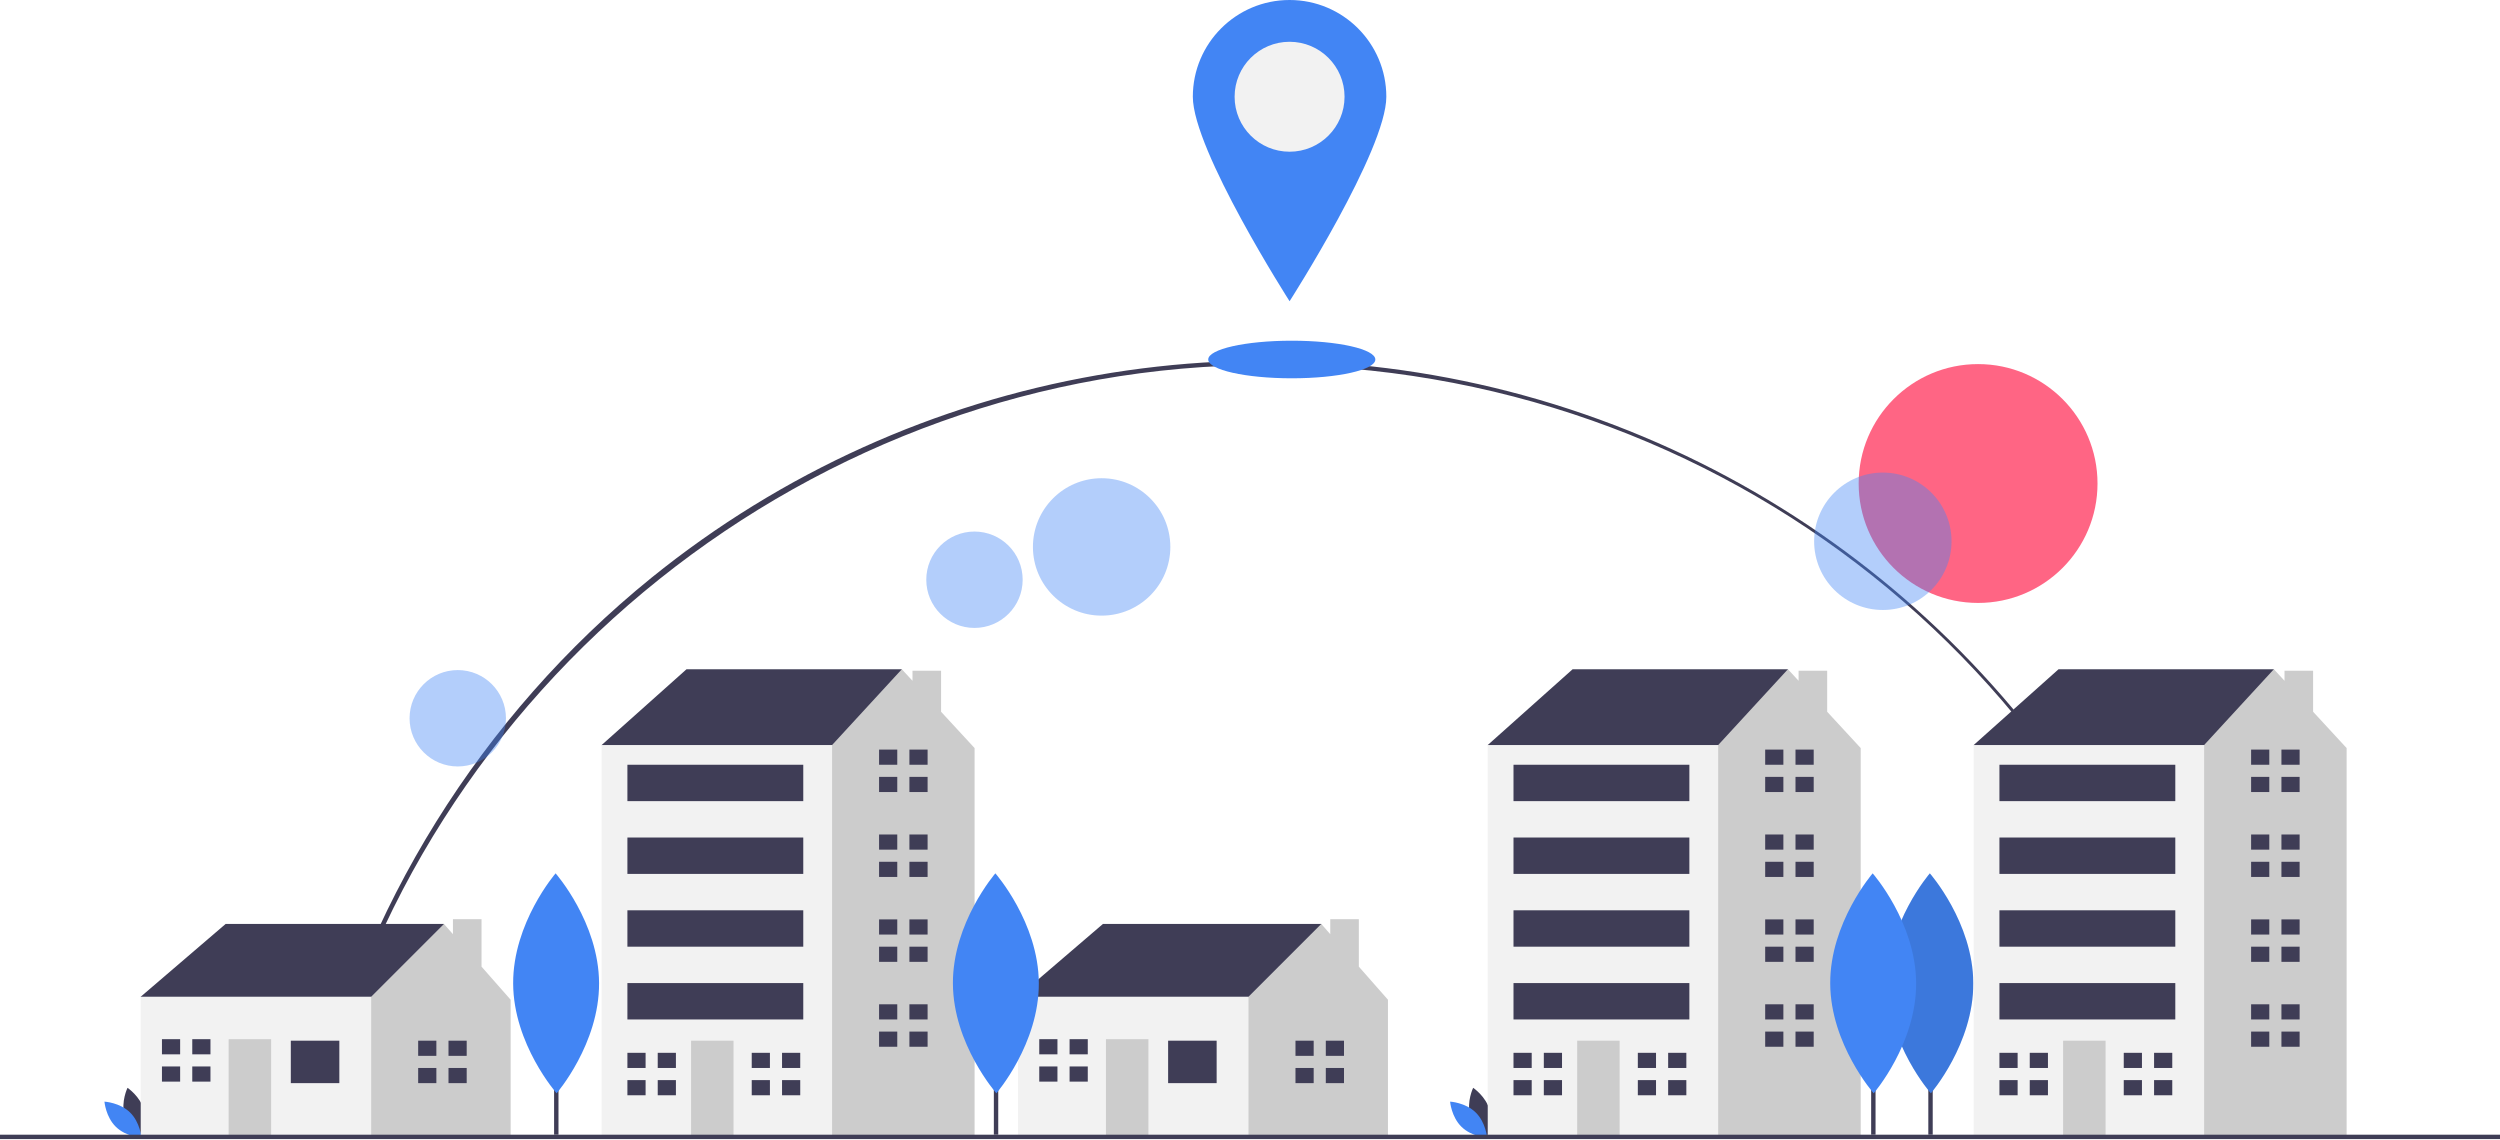
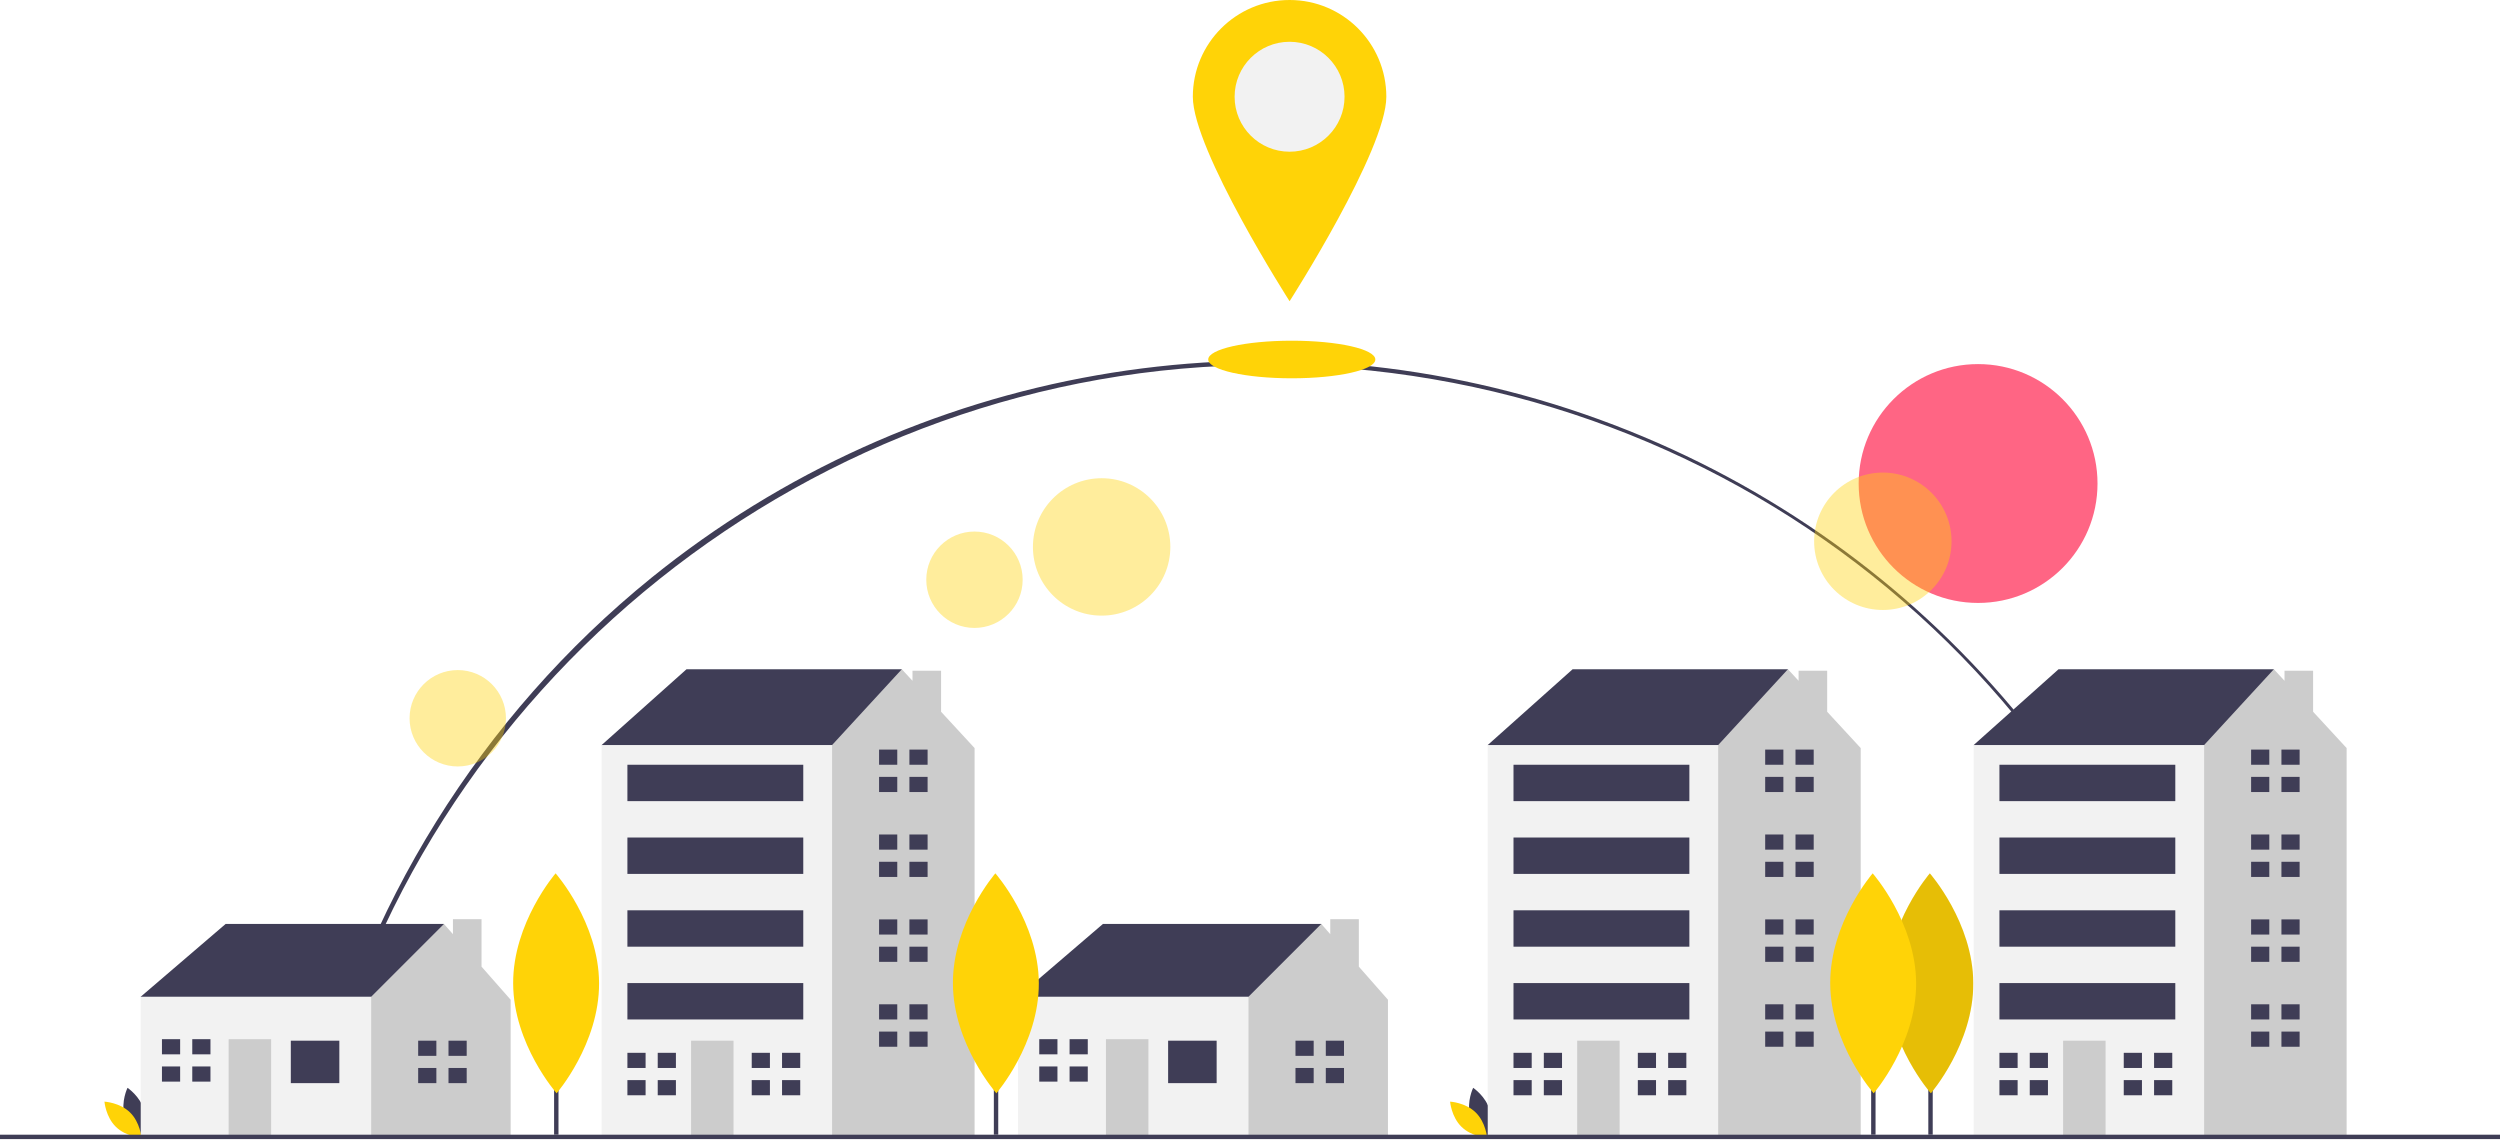
<svg xmlns="http://www.w3.org/2000/svg" id="a8904fed-7223-4ff2-9071-b444910320a0" data-name="Layer 1" width="1137" height="518.057" viewBox="0 0 1137 518.057">
  <path d="M175.764,701.583l-1.951-.439c21.756-96.751,76.43-184.609,153.951-247.392A444.114,444.114,0,0,1,1039.919,699.963l-1.949.443C991.916,498.197,814.695,356.972,607,356.972,402.026,356.972,220.666,501.901,175.764,701.583Z" transform="translate(-31.5 -190.9717)" fill="#3f3d56" />
  <circle cx="899.633" cy="219.903" r="54.315" fill="#ff6584" />
  <rect x="877" y="437.057" width="2" height="79" fill="#3f3d56" />
-   <path d="M928.958,638.096c.127,27.624-19.308,50.108-19.308,50.108s-19.642-22.304-19.769-49.928,19.308-50.108,19.308-50.108S928.83,610.472,928.958,638.096Z" transform="translate(-31.5 -190.9717)" fill="#4285f4" />
+   <path d="M928.958,638.096c.127,27.624-19.308,50.108-19.308,50.108s-19.642-22.304-19.769-49.928,19.308-50.108,19.308-50.108S928.83,610.472,928.958,638.096Z" transform="translate(-31.5 -190.9717)" fill="#ffd307" />
  <path d="M928.958,638.096c.127,27.624-19.308,50.108-19.308,50.108s-19.642-22.304-19.769-49.928,19.308-50.108,19.308-50.108S928.83,610.472,928.958,638.096Z" transform="translate(-31.5 -190.9717)" opacity="0.1" />
-   <circle cx="501.022" cy="248.742" r="31.248" fill="#4285f4" opacity="0.4" />
-   <circle cx="443.19" cy="263.666" r="21.92" fill="#4285f4" opacity="0.4" />
-   <circle cx="208.19" cy="326.666" r="21.92" fill="#4285f4" opacity="0.4" />
-   <circle cx="856.312" cy="246.171" r="31.248" fill="#4285f4" opacity="0.4" />
+   <circle cx="501.022" cy="248.742" r="31.248" fill="#ffd307" opacity="0.4" />
+   <circle cx="443.19" cy="263.666" r="21.92" fill="#ffd307" opacity="0.4" />
+   <circle cx="208.19" cy="326.666" r="21.92" fill="#ffd307" opacity="0.4" />
+   <circle cx="856.312" cy="246.171" r="31.248" fill="#ffd307" opacity="0.4" />
  <path d="M88.131,698.244c1.694,6.262,7.496,10.14,7.496,10.14s3.056-6.274,1.362-12.536-7.496-10.14-7.496-10.14S86.437,691.982,88.131,698.244Z" transform="translate(-31.5 -190.9717)" fill="#3f3d56" />
-   <path d="M90.62,696.898c4.648,4.525,5.216,11.481,5.216,11.481s-6.968-.38-11.617-4.905-5.216-11.481-5.216-11.481S85.972,692.374,90.62,696.898Z" transform="translate(-31.5 -190.9717)" fill="#4285f4" />
+   <path d="M90.62,696.898c4.648,4.525,5.216,11.481,5.216,11.481s-6.968-.38-11.617-4.905-5.216-11.481-5.216-11.481S85.972,692.374,90.62,696.898Z" transform="translate(-31.5 -190.9717)" fill="#ffd307" />
  <path d="M700.131,698.244c1.694,6.262,7.496,10.14,7.496,10.14s3.056-6.274,1.362-12.536-7.496-10.14-7.496-10.14S698.437,691.982,700.131,698.244Z" transform="translate(-31.5 -190.9717)" fill="#3f3d56" />
-   <path d="M702.62,696.898c4.648,4.525,5.216,11.481,5.216,11.481s-6.968-.38-11.617-4.905-5.216-11.481-5.216-11.481S697.971,692.374,702.62,696.898Z" transform="translate(-31.5 -190.9717)" fill="#4285f4" />
+   <path d="M702.62,696.898c4.648,4.525,5.216,11.481,5.216,11.481s-6.968-.38-11.617-4.905-5.216-11.481-5.216-11.481S697.971,692.374,702.62,696.898Z" transform="translate(-31.5 -190.9717)" fill="#ffd307" />
  <polygon points="68.137 460.203 64 453.308 102.614 420.21 201.908 420.21 201.908 429.863 166.052 468.478 124.679 476.752 68.137 460.203" fill="#3f3d56" />
  <polygon points="219 439.633 219 418.056 206 418.056 206 424.86 201.908 420.21 168.81 453.308 163.293 458.824 156.398 486.406 168.81 516.745 232.247 516.745 232.247 454.687 219 439.633" fill="#ccc" />
  <rect x="64" y="453.308" width="104.81" height="63.438" fill="#f2f2f2" />
  <rect x="132.264" y="473.304" width="22.065" height="19.307" fill="#3f3d56" />
  <rect x="103.993" y="472.615" width="19.307" height="44.13" fill="#ccc" />
  <polygon points="81.928 479.51 81.928 472.615 73.654 472.615 73.654 479.51 81.238 479.51 81.928 479.51" fill="#3f3d56" />
  <polygon points="81.238 485.026 73.654 485.026 73.654 491.922 81.928 491.922 81.928 485.026 81.238 485.026" fill="#3f3d56" />
  <rect x="87.444" y="472.615" width="8.274" height="6.895" fill="#3f3d56" />
  <rect x="87.444" y="485.026" width="8.274" height="6.895" fill="#3f3d56" />
  <polygon points="198.46 480.2 198.46 473.304 190.185 473.304 190.185 480.2 197.77 480.2 198.46 480.2" fill="#3f3d56" />
  <polygon points="197.77 485.716 190.185 485.716 190.185 492.611 198.46 492.611 198.46 485.716 197.77 485.716" fill="#3f3d56" />
  <rect x="203.976" y="473.304" width="8.274" height="6.895" fill="#3f3d56" />
  <rect x="203.976" y="485.716" width="8.274" height="6.895" fill="#3f3d56" />
  <polygon points="467.137 460.203 463 453.308 501.614 420.21 600.908 420.21 600.908 429.863 565.052 468.478 523.679 476.752 467.137 460.203" fill="#3f3d56" />
  <polygon points="618 439.633 618 418.056 605 418.056 605 424.86 600.908 420.21 567.81 453.308 562.293 458.824 555.398 486.406 567.81 516.745 631.247 516.745 631.247 454.687 618 439.633" fill="#ccc" />
  <rect x="463" y="453.308" width="104.81" height="63.438" fill="#f2f2f2" />
  <rect x="531.264" y="473.304" width="22.065" height="19.307" fill="#3f3d56" />
  <rect x="502.993" y="472.615" width="19.307" height="44.13" fill="#ccc" />
  <polygon points="480.928 479.51 480.928 472.615 472.654 472.615 472.654 479.51 480.238 479.51 480.928 479.51" fill="#3f3d56" />
  <polygon points="480.238 485.026 472.654 485.026 472.654 491.922 480.928 491.922 480.928 485.026 480.238 485.026" fill="#3f3d56" />
  <rect x="486.444" y="472.615" width="8.274" height="6.895" fill="#3f3d56" />
  <rect x="486.444" y="485.026" width="8.274" height="6.895" fill="#3f3d56" />
  <polygon points="597.46 480.2 597.46 473.304 589.185 473.304 589.185 480.2 596.77 480.2 597.46 480.2" fill="#3f3d56" />
  <polygon points="596.77 485.716 589.185 485.716 589.185 492.611 597.46 492.611 597.46 485.716 596.77 485.716" fill="#3f3d56" />
  <rect x="602.976" y="473.304" width="8.274" height="6.895" fill="#3f3d56" />
  <rect x="602.976" y="485.716" width="8.274" height="6.895" fill="#3f3d56" />
  <polygon points="280.515 344.361 273.62 338.844 312.234 304.367 410.148 304.367 410.148 334.707 346.711 377.459 280.515 344.361" fill="#3f3d56" />
  <polygon points="428 323.707 428 305.056 415 305.056 415 309.624 410.148 304.367 378.429 338.844 366.018 347.119 346.773 487.722 375.796 516.745 443.246 516.745 443.246 340.223 428 323.707" fill="#ccc" />
  <rect x="273.62" y="338.844" width="104.81" height="177.901" fill="#f2f2f2" />
  <rect x="314.302" y="473.304" width="19.307" height="43.441" fill="#ccc" />
  <polygon points="293.616 485.716 293.616 478.821 285.342 478.821 285.342 485.716 292.927 485.716 293.616 485.716" fill="#3f3d56" />
  <polygon points="292.927 491.232 285.342 491.232 285.342 498.128 293.616 498.128 293.616 491.232 292.927 491.232" fill="#3f3d56" />
  <rect x="299.132" y="478.821" width="8.274" height="6.895" fill="#3f3d56" />
  <rect x="299.132" y="491.232" width="8.274" height="6.895" fill="#3f3d56" />
  <polygon points="350.158 485.716 350.158 478.821 341.884 478.821 341.884 485.716 349.469 485.716 350.158 485.716" fill="#3f3d56" />
  <polygon points="349.469 491.232 341.884 491.232 341.884 498.128 350.158 498.128 350.158 491.232 349.469 491.232" fill="#3f3d56" />
  <rect x="355.675" y="478.821" width="8.274" height="6.895" fill="#3f3d56" />
  <rect x="355.675" y="491.232" width="8.274" height="6.895" fill="#3f3d56" />
  <polygon points="408.079 347.808 408.079 340.913 399.805 340.913 399.805 347.808 407.39 347.808 408.079 347.808" fill="#3f3d56" />
  <polygon points="407.39 353.325 399.805 353.325 399.805 360.22 408.079 360.22 408.079 353.325 407.39 353.325" fill="#3f3d56" />
  <rect x="413.596" y="340.913" width="8.274" height="6.895" fill="#3f3d56" />
  <rect x="413.596" y="353.325" width="8.274" height="6.895" fill="#3f3d56" />
  <polygon points="408.079 386.423 408.079 379.527 399.805 379.527 399.805 386.423 407.39 386.423 408.079 386.423" fill="#3f3d56" />
  <polygon points="407.39 391.939 399.805 391.939 399.805 398.834 408.079 398.834 408.079 391.939 407.39 391.939" fill="#3f3d56" />
  <rect x="413.596" y="379.527" width="8.274" height="6.895" fill="#3f3d56" />
  <rect x="413.596" y="391.939" width="8.274" height="6.895" fill="#3f3d56" />
  <polygon points="408.079 425.037 408.079 418.141 399.805 418.141 399.805 425.037 407.39 425.037 408.079 425.037" fill="#3f3d56" />
  <polygon points="407.39 430.553 399.805 430.553 399.805 437.448 408.079 437.448 408.079 430.553 407.39 430.553" fill="#3f3d56" />
  <rect x="413.596" y="418.141" width="8.274" height="6.895" fill="#3f3d56" />
  <rect x="413.596" y="430.553" width="8.274" height="6.895" fill="#3f3d56" />
  <polygon points="408.079 463.651 408.079 456.755 399.805 456.755 399.805 463.651 407.39 463.651 408.079 463.651" fill="#3f3d56" />
  <polygon points="407.39 469.167 399.805 469.167 399.805 476.062 408.079 476.062 408.079 469.167 407.39 469.167" fill="#3f3d56" />
  <rect x="413.596" y="456.755" width="8.274" height="6.895" fill="#3f3d56" />
  <rect x="413.596" y="469.167" width="8.274" height="6.895" fill="#3f3d56" />
  <rect x="285.342" y="347.808" width="79.986" height="16.549" fill="#3f3d56" />
  <rect x="285.342" y="380.906" width="79.986" height="16.549" fill="#3f3d56" />
  <rect x="285.342" y="414.004" width="79.986" height="16.549" fill="#3f3d56" />
  <rect x="285.342" y="447.102" width="79.986" height="16.549" fill="#3f3d56" />
  <polygon points="683.515 344.361 676.62 338.844 715.234 304.367 813.148 304.367 813.148 334.707 749.711 377.459 683.515 344.361" fill="#3f3d56" />
  <polygon points="831 323.707 831 305.056 818 305.056 818 309.624 813.148 304.367 781.429 338.844 769.018 347.119 749.773 487.722 778.796 516.745 846.246 516.745 846.246 340.223 831 323.707" fill="#ccc" />
  <rect x="676.62" y="338.844" width="104.81" height="177.901" fill="#f2f2f2" />
  <rect x="717.302" y="473.304" width="19.307" height="43.441" fill="#ccc" />
  <polygon points="696.616 485.716 696.616 478.821 688.342 478.821 688.342 485.716 695.927 485.716 696.616 485.716" fill="#3f3d56" />
  <polygon points="695.927 491.232 688.342 491.232 688.342 498.128 696.616 498.128 696.616 491.232 695.927 491.232" fill="#3f3d56" />
  <rect x="702.132" y="478.821" width="8.274" height="6.895" fill="#3f3d56" />
  <rect x="702.132" y="491.232" width="8.274" height="6.895" fill="#3f3d56" />
  <polygon points="753.158 485.716 753.158 478.821 744.884 478.821 744.884 485.716 752.469 485.716 753.158 485.716" fill="#3f3d56" />
  <polygon points="752.469 491.232 744.884 491.232 744.884 498.128 753.158 498.128 753.158 491.232 752.469 491.232" fill="#3f3d56" />
  <rect x="758.675" y="478.821" width="8.274" height="6.895" fill="#3f3d56" />
  <rect x="758.675" y="491.232" width="8.274" height="6.895" fill="#3f3d56" />
  <polygon points="811.079 347.808 811.079 340.913 802.805 340.913 802.805 347.808 810.39 347.808 811.079 347.808" fill="#3f3d56" />
  <polygon points="810.39 353.325 802.805 353.325 802.805 360.22 811.079 360.22 811.079 353.325 810.39 353.325" fill="#3f3d56" />
  <rect x="816.596" y="340.913" width="8.274" height="6.895" fill="#3f3d56" />
  <rect x="816.596" y="353.325" width="8.274" height="6.895" fill="#3f3d56" />
  <polygon points="811.079 386.423 811.079 379.527 802.805 379.527 802.805 386.423 810.39 386.423 811.079 386.423" fill="#3f3d56" />
  <polygon points="810.39 391.939 802.805 391.939 802.805 398.834 811.079 398.834 811.079 391.939 810.39 391.939" fill="#3f3d56" />
  <rect x="816.596" y="379.527" width="8.274" height="6.895" fill="#3f3d56" />
  <rect x="816.596" y="391.939" width="8.274" height="6.895" fill="#3f3d56" />
  <polygon points="811.079 425.037 811.079 418.141 802.805 418.141 802.805 425.037 810.39 425.037 811.079 425.037" fill="#3f3d56" />
  <polygon points="810.39 430.553 802.805 430.553 802.805 437.448 811.079 437.448 811.079 430.553 810.39 430.553" fill="#3f3d56" />
  <rect x="816.596" y="418.141" width="8.274" height="6.895" fill="#3f3d56" />
  <rect x="816.596" y="430.553" width="8.274" height="6.895" fill="#3f3d56" />
  <polygon points="811.079 463.651 811.079 456.755 802.805 456.755 802.805 463.651 810.39 463.651 811.079 463.651" fill="#3f3d56" />
  <polygon points="810.39 469.167 802.805 469.167 802.805 476.062 811.079 476.062 811.079 469.167 810.39 469.167" fill="#3f3d56" />
  <rect x="816.596" y="456.755" width="8.274" height="6.895" fill="#3f3d56" />
  <rect x="816.596" y="469.167" width="8.274" height="6.895" fill="#3f3d56" />
  <rect x="688.342" y="347.808" width="79.986" height="16.549" fill="#3f3d56" />
  <rect x="688.342" y="380.906" width="79.986" height="16.549" fill="#3f3d56" />
  <rect x="688.342" y="414.004" width="79.986" height="16.549" fill="#3f3d56" />
  <rect x="688.342" y="447.102" width="79.986" height="16.549" fill="#3f3d56" />
  <polygon points="904.515 344.361 897.62 338.844 936.234 304.367 1034.148 304.367 1034.148 334.707 970.711 377.459 904.515 344.361" fill="#3f3d56" />
  <polygon points="1052 323.707 1052 305.056 1039 305.056 1039 309.624 1034.148 304.367 1002.429 338.844 990.018 347.119 970.773 487.722 999.796 516.745 1067.246 516.745 1067.246 340.223 1052 323.707" fill="#ccc" />
  <rect x="897.62" y="338.844" width="104.81" height="177.901" fill="#f2f2f2" />
  <rect x="938.302" y="473.304" width="19.307" height="43.441" fill="#ccc" />
  <polygon points="917.616 485.716 917.616 478.821 909.342 478.821 909.342 485.716 916.927 485.716 917.616 485.716" fill="#3f3d56" />
  <polygon points="916.927 491.232 909.342 491.232 909.342 498.128 917.616 498.128 917.616 491.232 916.927 491.232" fill="#3f3d56" />
  <rect x="923.132" y="478.821" width="8.274" height="6.895" fill="#3f3d56" />
  <rect x="923.132" y="491.232" width="8.274" height="6.895" fill="#3f3d56" />
  <polygon points="974.158 485.716 974.158 478.821 965.884 478.821 965.884 485.716 973.469 485.716 974.158 485.716" fill="#3f3d56" />
  <polygon points="973.469 491.232 965.884 491.232 965.884 498.128 974.158 498.128 974.158 491.232 973.469 491.232" fill="#3f3d56" />
  <rect x="979.675" y="478.821" width="8.274" height="6.895" fill="#3f3d56" />
  <rect x="979.675" y="491.232" width="8.274" height="6.895" fill="#3f3d56" />
  <polygon points="1032.079 347.808 1032.079 340.913 1023.805 340.913 1023.805 347.808 1031.39 347.808 1032.079 347.808" fill="#3f3d56" />
  <polygon points="1031.39 353.325 1023.805 353.325 1023.805 360.22 1032.079 360.22 1032.079 353.325 1031.39 353.325" fill="#3f3d56" />
  <rect x="1037.596" y="340.913" width="8.274" height="6.895" fill="#3f3d56" />
  <rect x="1037.596" y="353.325" width="8.274" height="6.895" fill="#3f3d56" />
  <polygon points="1032.079 386.423 1032.079 379.527 1023.805 379.527 1023.805 386.423 1031.39 386.423 1032.079 386.423" fill="#3f3d56" />
  <polygon points="1031.39 391.939 1023.805 391.939 1023.805 398.834 1032.079 398.834 1032.079 391.939 1031.39 391.939" fill="#3f3d56" />
  <rect x="1037.596" y="379.527" width="8.274" height="6.895" fill="#3f3d56" />
  <rect x="1037.596" y="391.939" width="8.274" height="6.895" fill="#3f3d56" />
  <polygon points="1032.079 425.037 1032.079 418.141 1023.805 418.141 1023.805 425.037 1031.39 425.037 1032.079 425.037" fill="#3f3d56" />
  <polygon points="1031.39 430.553 1023.805 430.553 1023.805 437.448 1032.079 437.448 1032.079 430.553 1031.39 430.553" fill="#3f3d56" />
  <rect x="1037.596" y="418.141" width="8.274" height="6.895" fill="#3f3d56" />
  <rect x="1037.596" y="430.553" width="8.274" height="6.895" fill="#3f3d56" />
  <polygon points="1032.079 463.651 1032.079 456.755 1023.805 456.755 1023.805 463.651 1031.39 463.651 1032.079 463.651" fill="#3f3d56" />
  <polygon points="1031.39 469.167 1023.805 469.167 1023.805 476.062 1032.079 476.062 1032.079 469.167 1031.39 469.167" fill="#3f3d56" />
  <rect x="1037.596" y="456.755" width="8.274" height="6.895" fill="#3f3d56" />
  <rect x="1037.596" y="469.167" width="8.274" height="6.895" fill="#3f3d56" />
  <rect x="909.342" y="347.808" width="79.986" height="16.549" fill="#3f3d56" />
  <rect x="909.342" y="380.906" width="79.986" height="16.549" fill="#3f3d56" />
  <rect x="909.342" y="414.004" width="79.986" height="16.549" fill="#3f3d56" />
  <rect x="909.342" y="447.102" width="79.986" height="16.549" fill="#3f3d56" />
  <rect y="516.057" width="1137" height="2" fill="#3f3d56" />
  <rect x="252" y="437.057" width="2" height="79" fill="#3f3d56" />
-   <path d="M303.958,638.096c.127,27.624-19.308,50.108-19.308,50.108s-19.642-22.304-19.769-49.928,19.308-50.108,19.308-50.108S303.83,610.472,303.958,638.096Z" transform="translate(-31.5 -190.9717)" fill="#4285f4" />
+   <path d="M303.958,638.096c.127,27.624-19.308,50.108-19.308,50.108s-19.642-22.304-19.769-49.928,19.308-50.108,19.308-50.108S303.83,610.472,303.958,638.096Z" transform="translate(-31.5 -190.9717)" fill="#ffd307" />
  <rect x="452" y="437.057" width="2" height="79" fill="#3f3d56" />
-   <path d="M503.958,638.096c.127,27.624-19.308,50.108-19.308,50.108s-19.642-22.304-19.769-49.928,19.308-50.108,19.308-50.108S503.83,610.472,503.958,638.096Z" transform="translate(-31.5 -190.9717)" fill="#4285f4" />
+   <path d="M503.958,638.096c.127,27.624-19.308,50.108-19.308,50.108s-19.642-22.304-19.769-49.928,19.308-50.108,19.308-50.108S503.83,610.472,503.958,638.096Z" transform="translate(-31.5 -190.9717)" fill="#ffd307" />
  <rect x="851" y="437.057" width="2" height="79" fill="#3f3d56" />
-   <path d="M902.958,638.096c.127,27.624-19.308,50.108-19.308,50.108s-19.642-22.304-19.769-49.928,19.308-50.108,19.308-50.108S902.83,610.472,902.958,638.096Z" transform="translate(-31.5 -190.9717)" fill="#4285f4" />
-   <ellipse cx="587.5" cy="163.5" rx="38" ry="8.55" fill="#4285f4" />
-   <path d="M662,234.972c0,24.301-44,93-44,93s-44-68.699-44-93a44,44,0,0,1,88,0Z" transform="translate(-31.5 -190.9717)" fill="#4285f4" />
+   <path d="M902.958,638.096c.127,27.624-19.308,50.108-19.308,50.108s-19.642-22.304-19.769-49.928,19.308-50.108,19.308-50.108S902.83,610.472,902.958,638.096Z" transform="translate(-31.5 -190.9717)" fill="#ffd307" />
+   <ellipse cx="587.5" cy="163.5" rx="38" ry="8.55" fill="#ffd307" />
+   <path d="M662,234.972c0,24.301-44,93-44,93s-44-68.699-44-93a44,44,0,0,1,88,0Z" transform="translate(-31.5 -190.9717)" fill="#ffd307" />
  <circle cx="586.5" cy="44" r="25" fill="#f2f2f2" />
</svg>
